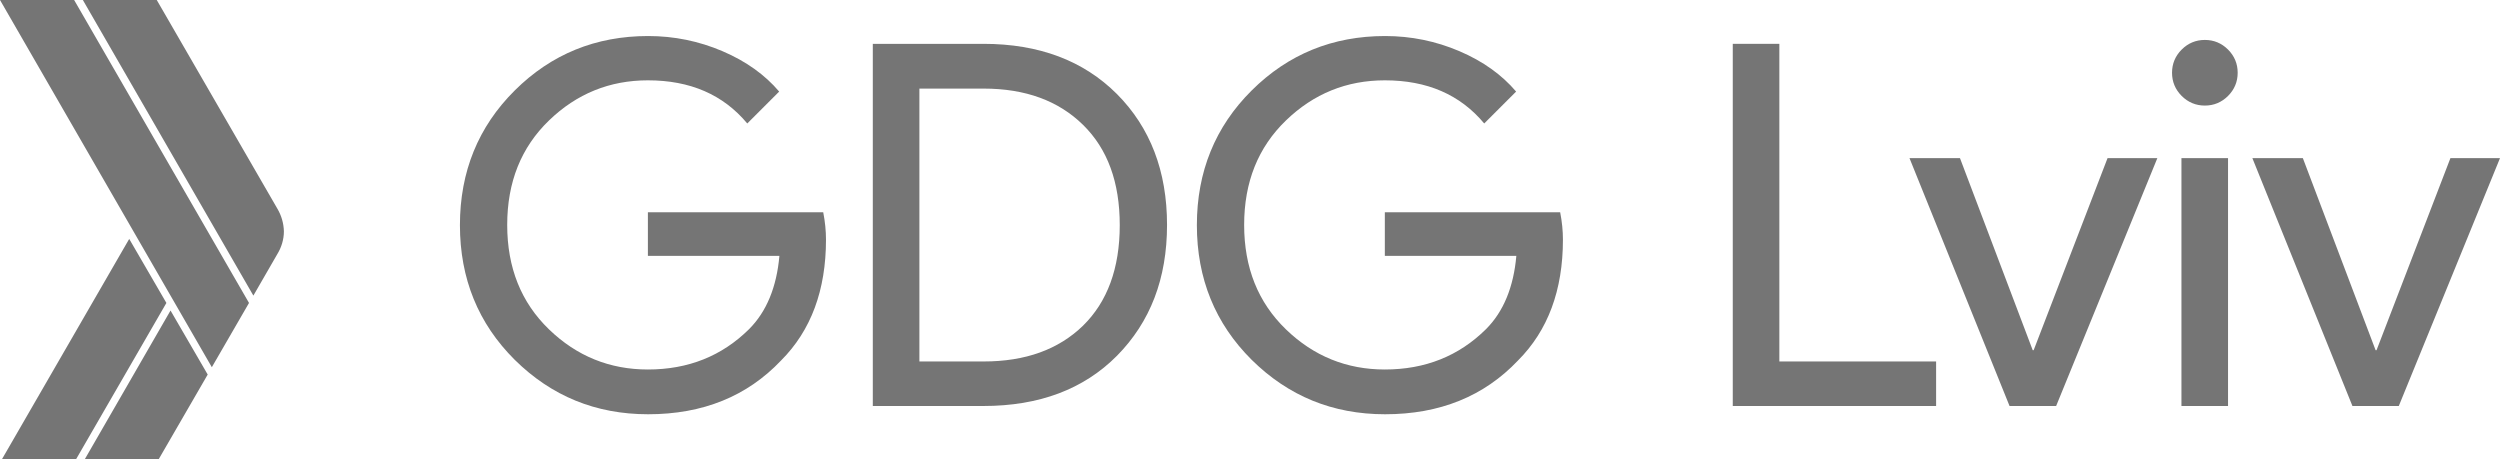
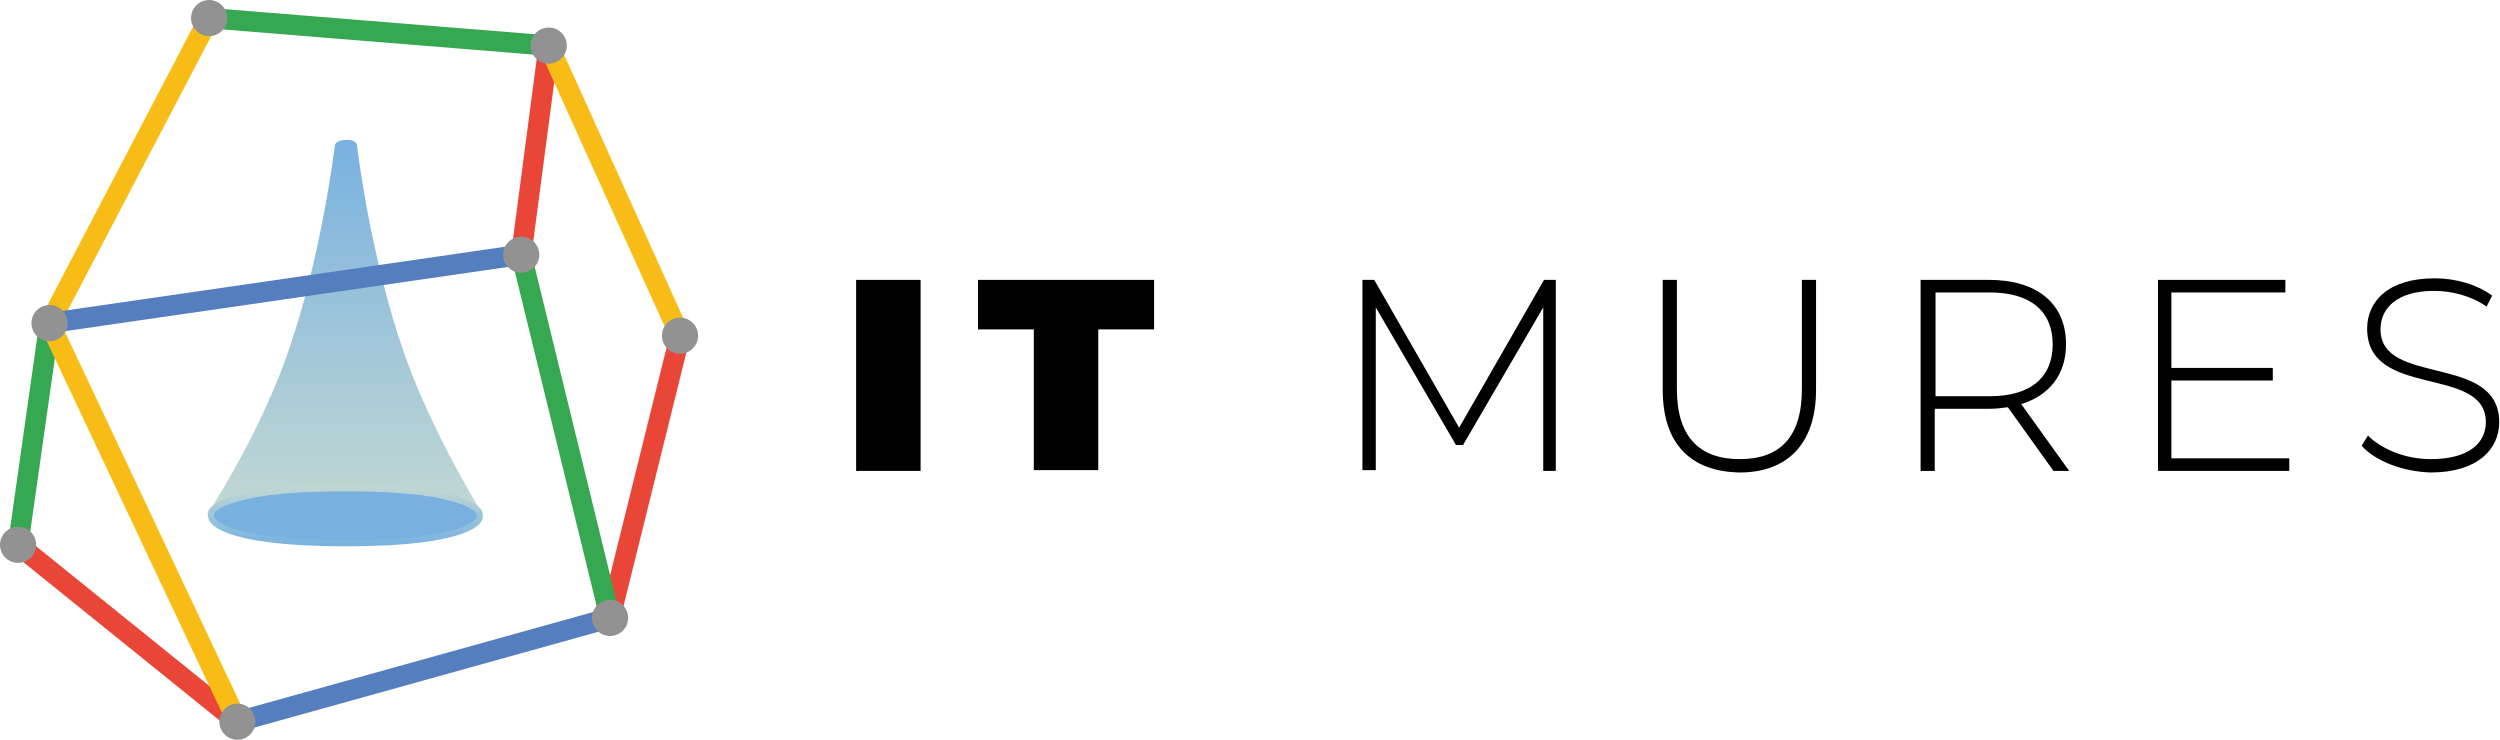
- <svg xmlns="http://www.w3.org/2000/svg" id="Layer_4" viewBox="95 151 1089.3 200">
-   <style>.st0{fill:#757575}</style>
-   <g id="XMLID_6_">
-     <path id="XMLID_3_" class="st0" d="M454.9 255.4c0 22-6.5 39.6-19.6 52.7-14.8 15.6-34.1 23.4-57.9 23.4-22.8 0-42.1-7.9-58.1-23.7-15.9-15.8-23.9-35.4-23.9-58.7s8-42.9 23.9-58.7 35.3-23.7 58.1-23.7c11.3 0 22.1 2.2 32.4 6.6 10.3 4.4 18.5 10.3 24.7 17.6l-13.9 13.9c-10.5-12.6-24.9-18.8-43.3-18.8-16.6 0-31 5.8-43.1 17.5-12.1 11.7-18.2 26.8-18.2 45.5s6.1 33.8 18.2 45.5c12.1 11.7 26.5 17.5 43.1 17.5 17.6 0 32.3-5.9 44.1-17.6 7.6-7.6 12-18.3 13.2-31.9h-57.3v-19h76.4c.8 4.1 1.2 8.1 1.2 11.9z" />
-     <path id="XMLID_20_" class="st0" d="M475.3 327.9V170.1h48.2c24.2 0 43.6 7.3 58.2 21.9 14.5 14.6 21.8 33.6 21.8 57s-7.3 42.3-21.8 57c-14.5 14.6-33.9 21.9-58.2 21.9h-48.2zm20.3-19.4h28c18.2 0 32.6-5.2 43.3-15.6 10.6-10.4 16-25 16-43.8 0-18.7-5.3-33.2-16-43.7s-25.1-15.8-43.3-15.8h-28v118.9z" />
-     <path id="XMLID_23_" class="st0" d="M776 255.4c0 22-6.5 39.6-19.6 52.7-14.8 15.6-34.1 23.4-57.9 23.4-22.8 0-42.1-7.9-58.1-23.7-15.9-15.8-23.9-35.4-23.9-58.7s8-42.9 23.9-58.7 35.3-23.7 58.1-23.7c11.3 0 22.1 2.2 32.4 6.6 10.3 4.4 18.5 10.3 24.7 17.6l-13.9 13.9c-10.5-12.6-24.9-18.8-43.3-18.8-16.6 0-31 5.8-43.1 17.5s-18.2 26.8-18.2 45.5 6.1 33.8 18.2 45.5 26.5 17.5 43.1 17.5c17.6 0 32.3-5.9 44.1-17.6 7.6-7.6 12-18.3 13.2-31.9h-57.3v-19h76.4c.8 4.1 1.2 8.1 1.2 11.9z" />
-     <path id="XMLID_25_" class="st0" d="M850 327.9V170.1h20.3v138.4h68.3v19.4H850z" />
-     <path id="XMLID_27_" class="st0" d="M970.6 327.9l-43.6-108h22l31.7 83.7h.4l32.2-83.7h21.7l-44.1 108h-20.3z" />
-     <path id="XMLID_29_" class="st0" d="M1065.8 192.8c-2.8 2.8-6.2 4.2-10.1 4.2-3.9 0-7.3-1.4-10.1-4.2-2.8-2.8-4.2-6.2-4.2-10.1 0-3.9 1.4-7.3 4.2-10.1 2.8-2.8 6.2-4.2 10.1-4.2 3.9 0 7.3 1.4 10.1 4.2 2.8 2.8 4.2 6.2 4.2 10.1 0 3.9-1.4 7.3-4.2 10.1zm0 135.1h-20.3v-108h20.3v108z" />
-     <path id="XMLID_32_" class="st0" d="M1120 327.9l-43.6-108h22l31.7 83.7h.4l32.2-83.7h21.6l-44.1 108H1120z" />
-   </g>
-   <g id="XMLID_261_">
-     <path id="XMLID_259_" class="st0" d="M127.3 151H95l92.3 160 16.2-28-76.2-132z" />
-     <path id="XMLID_258_" class="st0" d="M215.9 242l-52.6-91h-32.2l74.3 128.8 10.5-18.2c1.7-2.8 2.8-6.2 2.8-9.8-.1-3.6-1.1-6.9-2.8-9.8z" />
-     <path id="XMLID_257_" class="st0" d="M151.3 255.1L95.9 351h32.3l39.3-68-16.2-27.9z" />
-     <path id="XMLID_256_" class="st0" d="M169.3 286.3L132 351h32.2l21.3-36.8-16.2-27.9z" />
+ <svg xmlns="http://www.w3.org/2000/svg" version="1.1" id="Layer_1" x="0px" y="0px" viewBox="0 0 318 94.1" style="enable-background:new 0 0 318 94.1;" xml:space="preserve">
+   <style type="text/css">
+ 	.st0{fill:#010101;}
+ 	.st1{fill:#78B1E0;}
+ 	.st2{fill:url(#SVGID_1_);}
+ 	.st3{fill:none;stroke:url(#SVGID_2_);stroke-width:0.778;stroke-linecap:round;stroke-linejoin:round;stroke-miterlimit:10;}
+ 	.st4{fill:none;stroke:#EA4637;stroke-width:2.595;stroke-linecap:round;stroke-linejoin:round;stroke-miterlimit:10;}
+ 	.st5{fill:none;stroke:#557EBF;stroke-width:2.595;stroke-linecap:round;stroke-linejoin:round;stroke-miterlimit:10;}
+ 	.st6{fill:none;stroke:#36A852;stroke-width:2.595;stroke-linecap:round;stroke-linejoin:round;stroke-miterlimit:10;}
+ 	.st7{fill:none;stroke:#F8BC16;stroke-width:2.595;stroke-linecap:round;stroke-linejoin:round;stroke-miterlimit:10;}
+ 	.st8{fill:#939292;}
+ </style>
+   <g>
+     <g>
+       <g>
+         <path class="st0" d="M196.3,59.9l0-20.8l-10.2,17.5h-0.9l-10.2-17.5v20.7h-1.7V35.6h1.5l10.8,18.8l10.8-18.8h1.5l0,24.3H196.3z" />
+         <path class="st0" d="M211.5,49.6v-14h1.8v13.9c0,6.1,2.9,8.9,8,8.9s7.9-2.8,7.9-8.9V35.6h1.8v14c0,6.9-3.7,10.5-9.7,10.5     C215.1,60,211.5,56.5,211.5,49.6z" />
+         <path class="st0" d="M261.2,59.9l-5.8-8.1c-0.8,0.1-1.5,0.2-2.4,0.2h-6.9v7.9h-1.8V35.6h8.7c6.1,0,9.8,3,9.8,8.2     c0,3.8-2.1,6.5-5.7,7.6l6.1,8.5H261.2z M253.1,50.4c5.2,0,8-2.4,8-6.6c0-4.2-2.8-6.6-8-6.6h-6.9v13.2H253.1z" />
+         <path class="st0" d="M291.2,58.3v1.6h-16.7V35.6h16.2v1.6h-14.5v9.6h12.9v1.6h-12.9v9.9H291.2z" />
+         <path class="st0" d="M300.4,56.7l0.8-1.3c1.7,1.7,4.7,3,8,3c4.9,0,7-2.1,7-4.7c0-7.3-15.1-2.9-15.1-11.9c0-3.4,2.6-6.4,8.6-6.4     c2.7,0,5.4,0.8,7.3,2.2l-0.7,1.4c-2-1.4-4.5-2-6.7-2c-4.7,0-6.8,2.2-6.8,4.9c0,7.3,15.1,3,15.1,11.8c0,3.4-2.7,6.4-8.7,6.4     C305.7,60,302.2,58.7,300.4,56.7z" />
+       </g>
+       <g>
+         <path class="st0" d="M108.9,35.6h8.2v24.3h-8.2V35.6z" />
+         <path class="st0" d="M131.5,41.9h-7.1v-6.3h22.4v6.3h-7.1v17.9h-8.2V41.9z" />
+       </g>
+     </g>
+     <g>
+       <polygon class="st1" points="26.9,65.3 27.1,66.3 30.2,67.8 36.6,68.8 42.5,69.1 51.7,68.8 58.7,67.5 60.9,66.2 60.9,65.2     43.9,46.4   " />
+       <linearGradient id="SVGID_1_" gradientUnits="userSpaceOnUse" x1="43.92" y1="17.729" x2="43.92" y2="65.169">
+         <stop offset="0" style="stop-color:#78B1E0" />
+         <stop offset="1" style="stop-color:#C2D8D2" />
+       </linearGradient>
+       <path class="st2" d="M52.6,48.1c-5.3-13.2-7.2-29.7-7.2-29.7s-0.2-0.7-1.4-0.6c-1.2,0-1.4,0.6-1.4,0.6s-1.9,16.5-7.2,29.7    c-3.8,9.4-8.9,17.1-8.9,17.1s4.8-3,17.4-3s17.4,3,17.4,3S56.4,57.5,52.6,48.1z" />
+       <linearGradient id="SVGID_2_" gradientUnits="userSpaceOnUse" x1="3990.499" y1="-3229.317" x2="3990.499" y2="-3221.574" gradientTransform="matrix(-1 0 0 -1 4034.411 -3159.821)">
+         <stop offset="0" style="stop-color:#78B1E0" />
+         <stop offset="1" style="stop-color:#C2D8D2" />
+       </linearGradient>
+       <path class="st3" d="M26.9,65.9c0,0,0.5,3.2,17.1,3.2S61,65.9,61,65.9c0.1-0.2,0-0.6,0-0.6s-0.5-3.2-17.1-3.2s-17.1,3.2-17.1,3.2    C26.8,65.5,26.9,65.9,26.9,65.9z" />
+       <line class="st4" x1="69.8" y1="5.8" x2="66.3" y2="32.4" />
+       <line class="st5" x1="30.2" y1="91.8" x2="77.6" y2="78.6" />
+       <line class="st6" x1="26.6" y1="2.3" x2="69.8" y2="5.8" />
+       <line class="st7" x1="26.6" y1="2.3" x2="6.3" y2="41.1" />
+       <line class="st4" x1="77.6" y1="78.6" x2="86.5" y2="42.7" />
+       <line class="st7" x1="69.8" y1="5.8" x2="86.5" y2="42.7" />
+       <line class="st6" x1="66.3" y1="32.4" x2="77.6" y2="78.6" />
+       <line class="st6" x1="6.3" y1="41.1" x2="2.3" y2="69.3" />
+       <line class="st4" x1="2.3" y1="69.3" x2="30.2" y2="91.8" />
+       <line class="st7" x1="6.3" y1="41.1" x2="30.2" y2="91.8" />
+       <line class="st5" x1="6.3" y1="41.1" x2="66.3" y2="32.4" />
+       <circle class="st8" cx="26.6" cy="2.3" r="2.3" />
+       <circle class="st8" cx="6.3" cy="41.1" r="2.3" />
+       <circle class="st8" cx="30.2" cy="91.8" r="2.3" />
+       <circle class="st8" cx="2.3" cy="69.3" r="2.3" />
+       <circle class="st8" cx="69.8" cy="5.8" r="2.3" />
+       <circle class="st8" cx="66.3" cy="32.4" r="2.3" />
+       <circle class="st8" cx="86.5" cy="42.7" r="2.3" />
+       <circle class="st8" cx="77.6" cy="78.6" r="2.3" />
+     </g>
  </g>
</svg>
